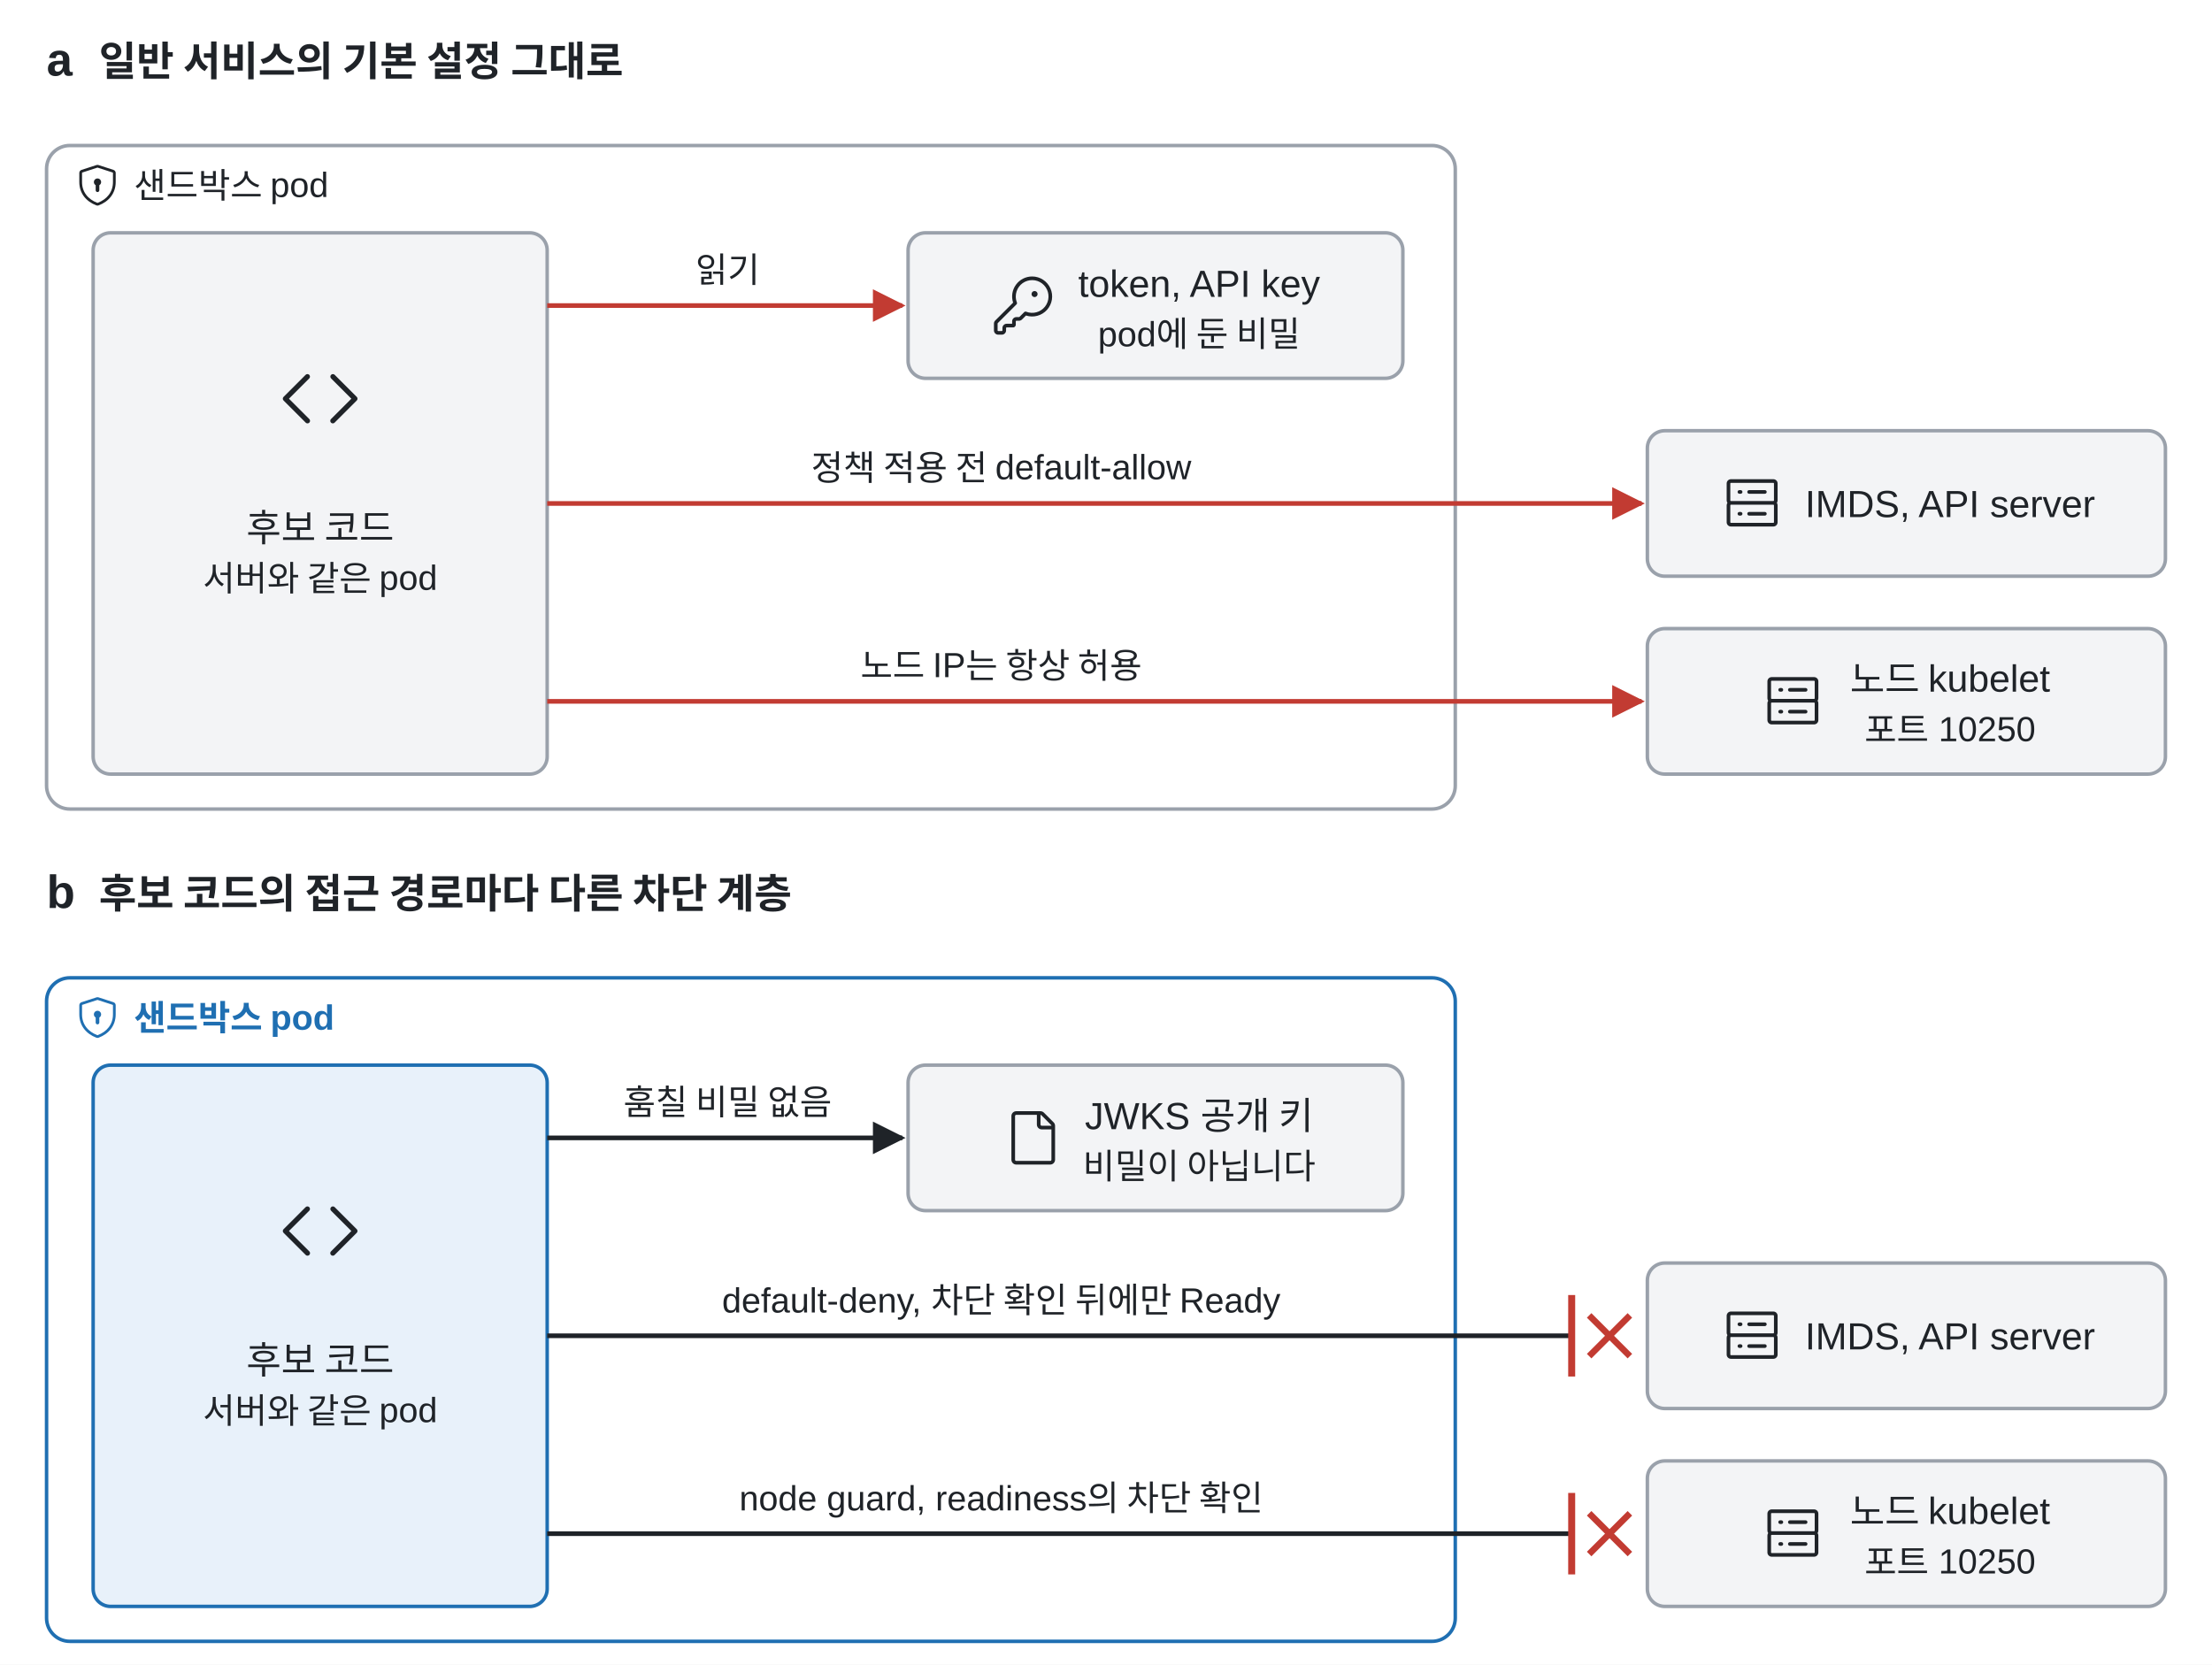
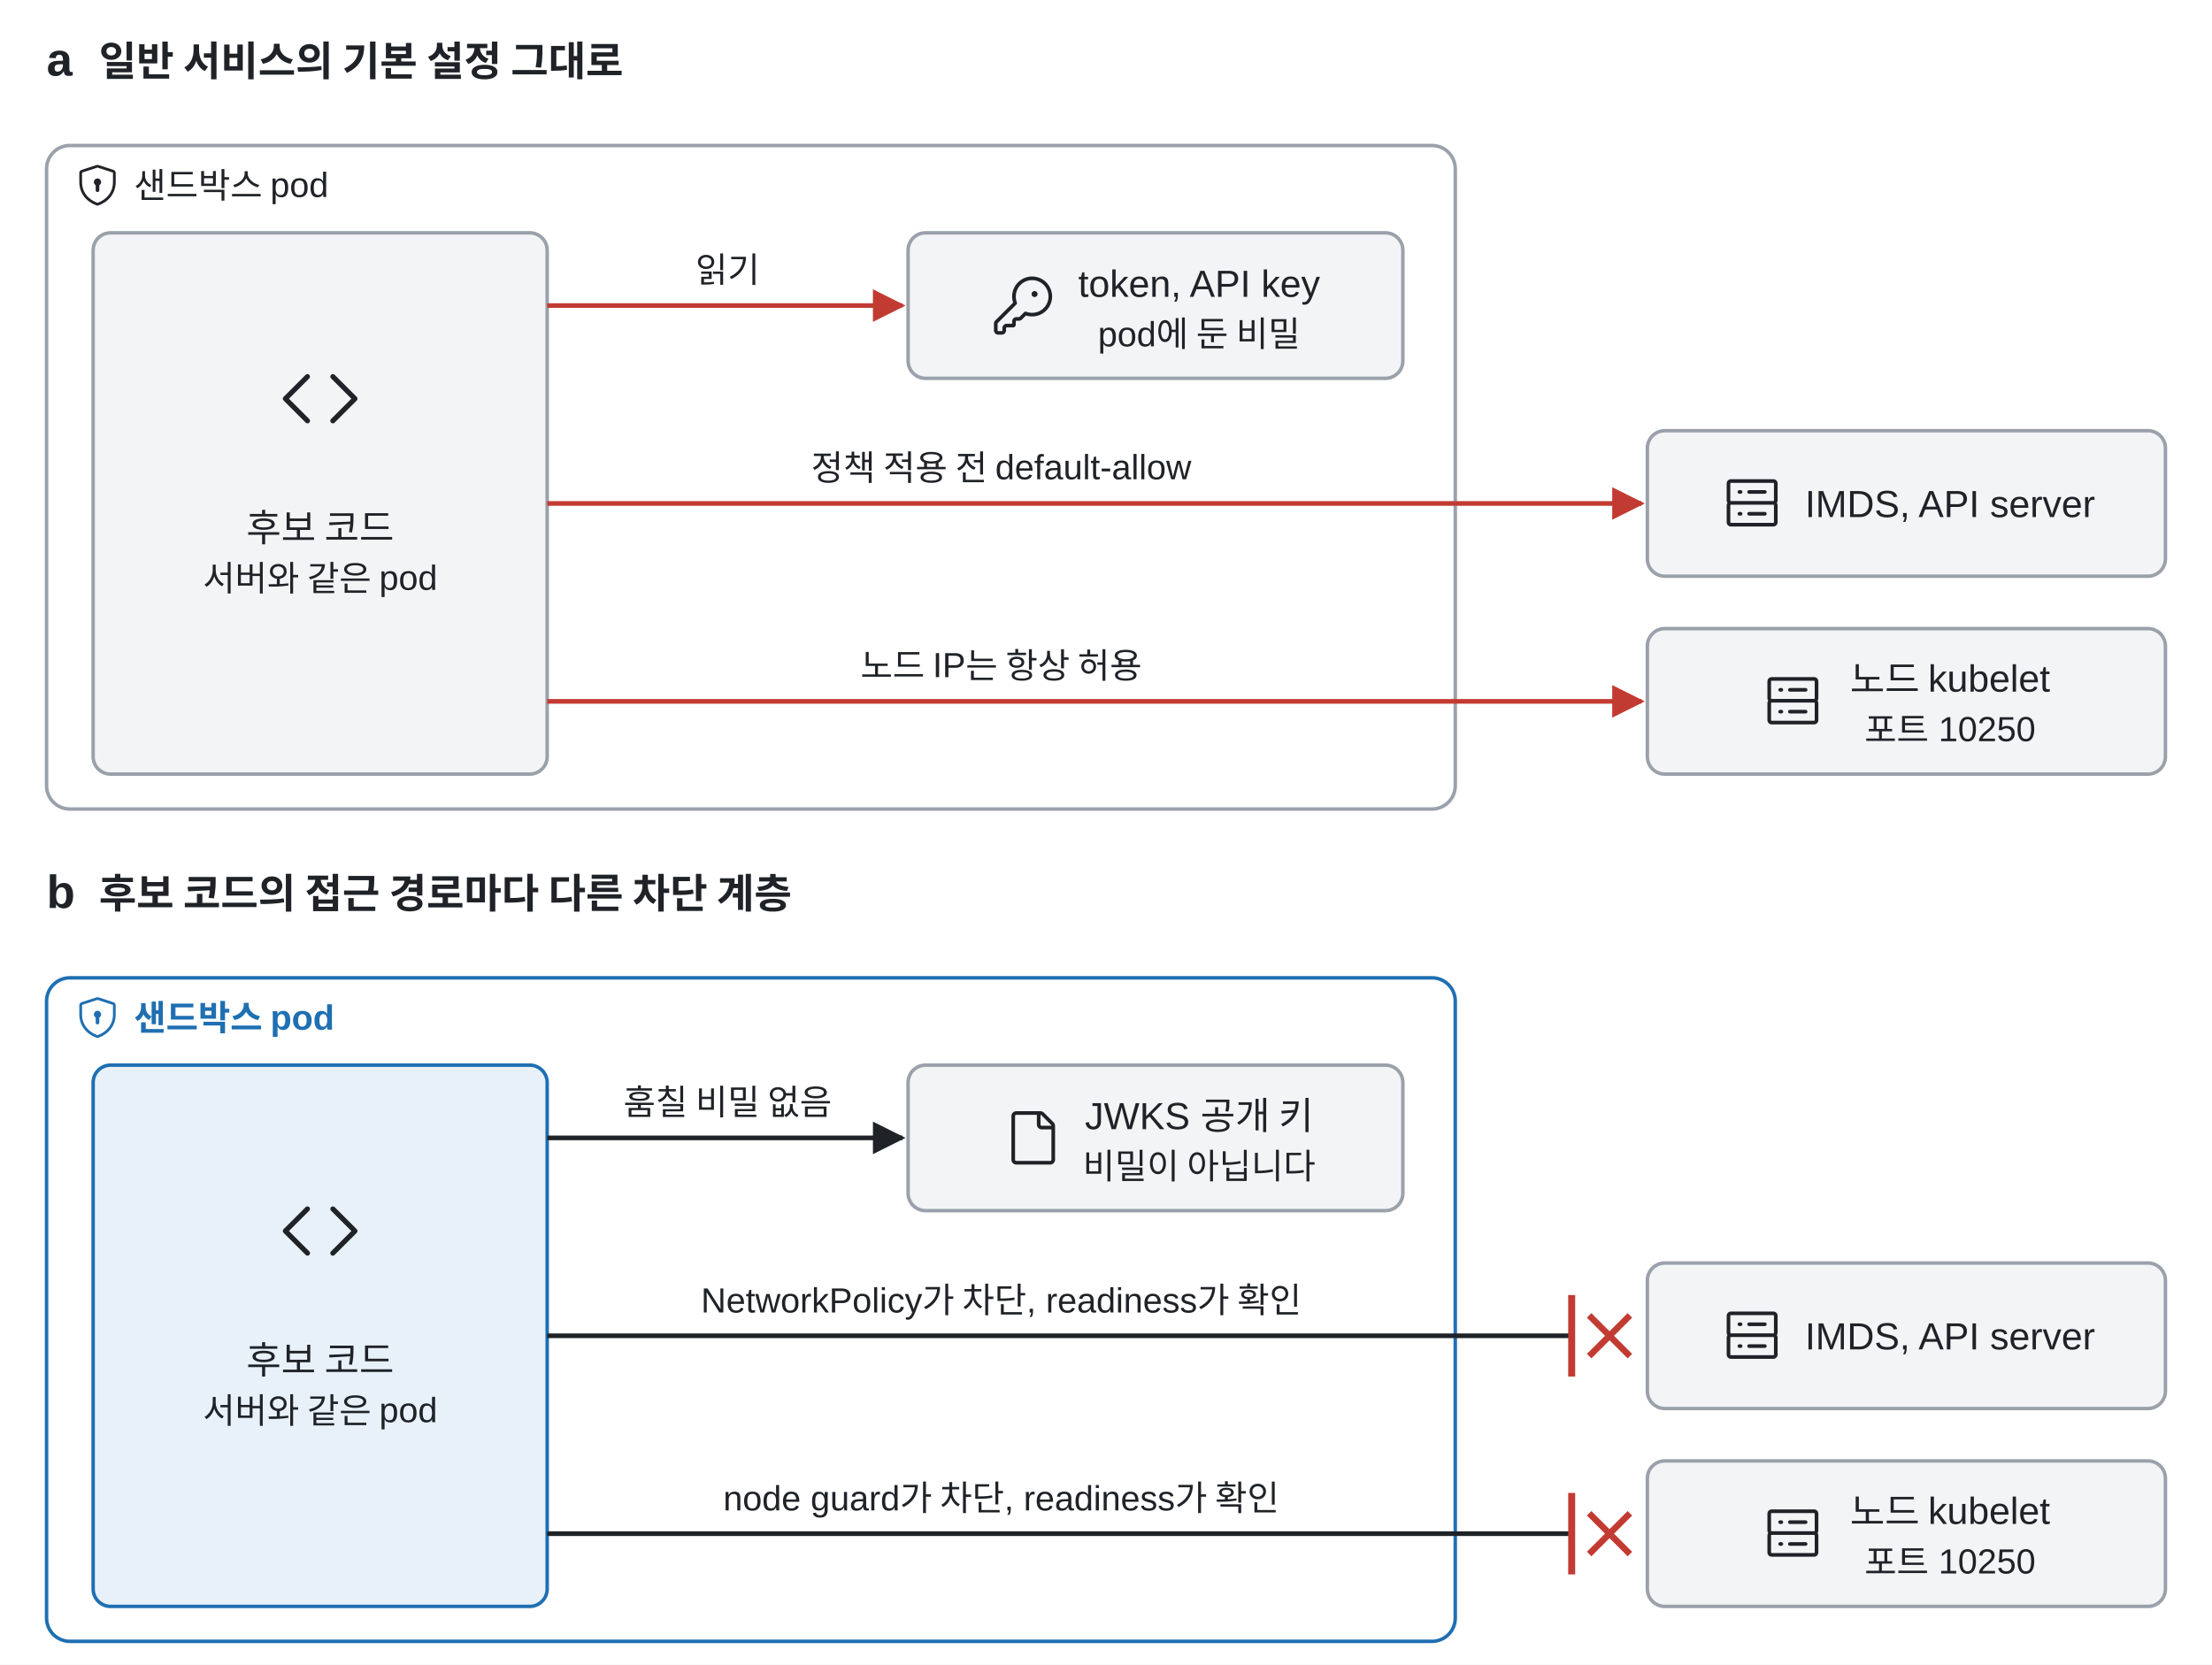
<svg xmlns="http://www.w3.org/2000/svg" width="760px" height="572px" viewBox="0 0 760 572" font-family="Pretendard, 'Apple SD Gothic Neo', 'Noto Sans KR', 'Malgun Gothic', Arial, sans-serif">
  <defs>
    <marker id="head-ink" viewBox="0 0 10 10" refX="9" refY="5" markerWidth="7" markerHeight="7" orient="auto-start-reverse">
      <path d="M0,0 L10,5 L0,10 z" fill="#1F2328" />
    </marker>
    <marker id="head-red" viewBox="0 0 10 10" refX="9" refY="5" markerWidth="7" markerHeight="7" orient="auto-start-reverse">
      <path d="M0,0 L10,5 L0,10 z" fill="#C23B32" />
    </marker>
    <marker id="head-accent" viewBox="0 0 10 10" refX="9" refY="5" markerWidth="7" markerHeight="7" orient="auto-start-reverse">
      <path d="M0,0 L10,5 L0,10 z" fill="#1F6FB2" />
    </marker>
    <marker id="head-muted" viewBox="0 0 10 10" refX="9" refY="5" markerWidth="7" markerHeight="7" orient="auto-start-reverse">
      <path d="M0,0 L10,5 L0,10 z" fill="#9AA1AB" />
    </marker>
  </defs>
  <rect width="100%" height="100%" fill="#FFFFFF" />
  <text x="16" y="26" font-size="16" font-weight="600" fill="#1F2328" text-anchor="start">a</text>
  <text x="34" y="26" font-size="14" font-weight="600" fill="#1F2328" text-anchor="start">일반 서비스의 기본 설정 그대로</text>
  <rect x="16" y="50" width="484" height="228" rx="8" fill="none" stroke="#9AA1AB" stroke-width="1.2" />
  <g transform="translate(26,56) scale(0.625)" fill="#1F2328">
    <path d="M11.46 1.137a1.75 1.75 0 0 1 1.08 0l8.25 2.675A1.75 1.75 0 0 1 22 5.476V10.5c0 6.19-3.77 10.705-9.401 12.83a1.7 1.7 0 0 1-1.198 0C5.771 21.204 2 16.69 2 10.5V5.476c0-.76.49-1.43 1.21-1.664Zm.617 1.426a.25.25 0 0 0-.154 0L3.673 5.24a.25.25 0 0 0-.173.237V10.5c0 5.461 3.28 9.483 8.43 11.426a.2.2 0 0 0 .14 0c5.15-1.943 8.43-5.965 8.43-11.426V5.476a.25.25 0 0 0-.173-.237ZM13 12.232V15a1 1 0 0 1-2 0v-2.768a2 2 0 1 1 2 0" />
  </g>
  <text x="46" y="68" font-size="12" fill="#1F2328" text-anchor="start">샌드박스 pod</text>
  <g id="n:code-a">
    <rect x="32" y="80" width="156" height="186" rx="6" fill="#F3F4F6" stroke="#9AA1AB" stroke-width="1.2" />
  </g>
  <g transform="translate(96.0,123.0) scale(1.166667)" fill="#1F2328">
    <path d="M15.22 4.97a.75.75 0 0 1 1.06 0l6.5 6.5a.75.75 0 0 1 0 1.06l-6.5 6.5a.749.749 0 0 1-1.275-.326.75.75 0 0 1 .215-.734L21.19 12l-5.97-5.97a.75.75 0 0 1 0-1.06m-6.44 0a.75.75 0 0 1 0 1.06L2.81 12l5.97 5.97a.749.749 0 0 1-.326 1.275.75.75 0 0 1-.734-.215l-6.5-6.5a.75.75 0 0 1 0-1.06l6.5-6.5a.75.75 0 0 1 1.06 0" />
  </g>
  <text x="110.0" y="186.0" font-size="13" fill="#1F2328" text-anchor="middle">후보 코드</text>
  <text x="110.0" y="203.0" font-size="12" fill="#1F2328" text-anchor="middle">서버와 같은 pod</text>
  <g id="n:secret-a">
    <rect x="312" y="80" width="170" height="50" rx="6" fill="#F3F4F6" stroke="#9AA1AB" stroke-width="1.2" />
  </g>
  <g transform="translate(341.5,95.0) scale(0.8333333)" fill="#1F2328">
    <path d="M16.75 8.5a1.25 1.25 0 1 0 0-2.5 1.25 1.25 0 0 0 0 2.5" />
    <path d="M15.75 0a8.25 8.25 0 1 1-2.541 16.101l-1.636 1.636a1.74 1.74 0 0 1-1.237.513H9.25a.25.25 0 0 0-.25.25v1.448a.88.88 0 0 1-.256.619l-.214.213a.75.75 0 0 1-.545.22H5.25a.25.25 0 0 0-.25.25v1A1.75 1.75 0 0 1 3.25 24h-1.5A1.75 1.75 0 0 1 0 22.25v-2.836c0-.464.185-.908.513-1.236l7.386-7.388A8.25 8.25 0 0 1 15.75 0M9 8.25a6.7 6.7 0 0 0 .463 2.462.75.75 0 0 1-.168.804l-7.722 7.721a.25.25 0 0 0-.073.177v2.836c0 .138.112.25.25.25h1.5a.25.25 0 0 0 .25-.25v-1c0-.966.784-1.75 1.75-1.75H7.5v-1c0-.966.784-1.75 1.75-1.75h1.086a.25.25 0 0 0 .177-.073l1.971-1.972a.75.75 0 0 1 .804-.168A6.75 6.75 0 1 0 9 8.25" />
  </g>
  <text x="412.0" y="102.0" font-size="13" fill="#1F2328" text-anchor="middle">token, API key</text>
  <text x="412.0" y="119.0" font-size="12" fill="#1F2328" text-anchor="middle">pod에 둔 비밀</text>
  <g id="n:imds-a">
    <rect x="566" y="148" width="178" height="50" rx="6" fill="#F3F4F6" stroke="#9AA1AB" stroke-width="1.2" />
  </g>
  <g transform="translate(592.0,163.0) scale(0.8333333)" fill="#1F2328">
    <path d="M10.75 6.5a.75.75 0 0 0 0 1.5h6.5a.75.75 0 0 0 0-1.5zM6 7.25a.75.75 0 0 1 .75-.75h.5a.75.75 0 0 1 0 1.5h-.5A.75.75 0 0 1 6 7.25m4 9a.75.75 0 0 1 .75-.75h6.5a.75.75 0 0 1 0 1.5h-6.5a.75.75 0 0 1-.75-.75m-3.25-.75a.75.75 0 0 0 0 1.5h.5a.75.75 0 0 0 0-1.5z" />
    <path d="M3.25 2h17.5c.966 0 1.75.784 1.75 1.75v7c0 .372-.116.716-.314 1 .198.284.314.628.314 1v7a1.75 1.75 0 0 1-1.75 1.75H3.25a1.75 1.75 0 0 1-1.75-1.75v-7c0-.358.109-.707.314-1a1.74 1.74 0 0 1-.314-1v-7C1.5 2.784 2.284 2 3.25 2m0 10.5a.25.25 0 0 0-.25.25v7c0 .138.112.25.25.25h17.5a.25.25 0 0 0 .25-.25v-7a.25.25 0 0 0-.25-.25Zm0-1.5h17.5a.25.25 0 0 0 .25-.25v-7a.25.25 0 0 0-.25-.25H3.25a.25.25 0 0 0-.25.25v7c0 .138.112.25.25.25" />
  </g>
  <text x="670.0" y="177.68" font-size="13" fill="#1F2328" text-anchor="middle">IMDS, API server</text>
  <g id="n:kubelet-a">
    <rect x="566" y="216" width="178" height="50" rx="6" fill="#F3F4F6" stroke="#9AA1AB" stroke-width="1.2" />
  </g>
  <g transform="translate(606.0,231.0) scale(0.8333333)" fill="#1F2328">
    <path d="M10.75 6.5a.75.75 0 0 0 0 1.5h6.5a.75.75 0 0 0 0-1.5zM6 7.25a.75.75 0 0 1 .75-.75h.5a.75.75 0 0 1 0 1.5h-.5A.75.75 0 0 1 6 7.25m4 9a.75.75 0 0 1 .75-.75h6.5a.75.75 0 0 1 0 1.5h-6.5a.75.75 0 0 1-.75-.75m-3.25-.75a.75.75 0 0 0 0 1.5h.5a.75.75 0 0 0 0-1.5z" />
    <path d="M3.25 2h17.5c.966 0 1.75.784 1.75 1.75v7c0 .372-.116.716-.314 1 .198.284.314.628.314 1v7a1.75 1.75 0 0 1-1.75 1.75H3.25a1.75 1.75 0 0 1-1.75-1.75v-7c0-.358.109-.707.314-1a1.74 1.74 0 0 1-.314-1v-7C1.5 2.784 2.284 2 3.25 2m0 10.5a.25.25 0 0 0-.25.25v7c0 .138.112.25.25.25h17.5a.25.25 0 0 0 .25-.25v-7a.25.25 0 0 0-.25-.25Zm0-1.5h17.5a.25.25 0 0 0 .25-.25v-7a.25.25 0 0 0-.25-.25H3.25a.25.25 0 0 0-.25.25v7c0 .138.112.25.25.25" />
  </g>
  <text x="670.0" y="238.0" font-size="13" fill="#1F2328" text-anchor="middle">노드 kubelet</text>
  <text x="670.0" y="255.0" font-size="12" fill="#1F2328" text-anchor="middle">포트 10250</text>
  <path d="M188,105 L310,105" fill="none" stroke="#C23B32" stroke-width="1.6" marker-end="url(#head-red)" />
  <text x="250.0" y="97" font-size="12" fill="#1F2328" text-anchor="middle">읽기</text>
  <path d="M188,173 L564,173" fill="none" stroke="#C23B32" stroke-width="1.6" marker-end="url(#head-red)" />
  <text x="344.0" y="165" font-size="12" fill="#1F2328" text-anchor="middle">정책 적용 전 default-allow</text>
  <path d="M188,241 L564,241" fill="none" stroke="#C23B32" stroke-width="1.6" marker-end="url(#head-red)" />
  <text x="344.0" y="233" font-size="12" fill="#1F2328" text-anchor="middle">노드 IP는 항상 허용</text>
  <text x="16" y="312" font-size="16" font-weight="600" fill="#1F2328" text-anchor="start">b</text>
  <text x="34" y="312" font-size="14" font-weight="600" fill="#1F2328" text-anchor="start">후보 코드의 접근 경로마다 다른 차단 계층</text>
  <rect x="16" y="336" width="484" height="228" rx="8" fill="none" stroke="#1F6FB2" stroke-width="1.2" />
  <g transform="translate(26,342) scale(0.625)" fill="#1F6FB2">
    <path d="M11.46 1.137a1.75 1.75 0 0 1 1.08 0l8.25 2.675A1.75 1.75 0 0 1 22 5.476V10.5c0 6.19-3.77 10.705-9.401 12.83a1.7 1.7 0 0 1-1.198 0C5.771 21.204 2 16.69 2 10.5V5.476c0-.76.49-1.43 1.21-1.664Zm.617 1.426a.25.25 0 0 0-.154 0L3.673 5.24a.25.25 0 0 0-.173.237V10.5c0 5.461 3.28 9.483 8.43 11.426a.2.2 0 0 0 .14 0c5.15-1.943 8.43-5.965 8.43-11.426V5.476a.25.25 0 0 0-.173-.237ZM13 12.232V15a1 1 0 0 1-2 0v-2.768a2 2 0 1 1 2 0" />
  </g>
  <text x="46" y="354" font-size="12" font-weight="600" fill="#1F6FB2" text-anchor="start">샌드박스 pod</text>
  <g id="n:code-b">
    <rect x="32" y="366" width="156" height="186" rx="6" fill="#E8F1FA" stroke="#1F6FB2" stroke-width="1.2" />
  </g>
  <g transform="translate(96.0,409.0) scale(1.166667)" fill="#1F2328">
    <path d="M15.22 4.97a.75.75 0 0 1 1.06 0l6.5 6.5a.75.75 0 0 1 0 1.06l-6.5 6.5a.749.749 0 0 1-1.275-.326.75.75 0 0 1 .215-.734L21.19 12l-5.97-5.97a.75.75 0 0 1 0-1.06m-6.44 0a.75.75 0 0 1 0 1.06L2.81 12l5.97 5.97a.749.749 0 0 1-.326 1.275.75.75 0 0 1-.734-.215l-6.5-6.5a.75.75 0 0 1 0-1.06l6.5-6.5a.75.75 0 0 1 1.06 0" />
  </g>
  <text x="110.0" y="472.0" font-size="13" fill="#1F2328" text-anchor="middle">후보 코드</text>
  <text x="110.0" y="489.0" font-size="12" fill="#1F2328" text-anchor="middle">서버와 같은 pod</text>
  <g id="n:secret-b">
    <rect x="312" y="366" width="170" height="50" rx="6" fill="#F3F4F6" stroke="#9AA1AB" stroke-width="1.2" />
  </g>
  <g transform="translate(345.0,381.0) scale(0.8333333)" fill="#1F2328">
    <path d="M3 3a2 2 0 0 1 2-2h9.982a2 2 0 0 1 1.414.586l4.018 4.018A2 2 0 0 1 21 7.018V21a2 2 0 0 1-2 2H5a2 2 0 0 1-2-2Zm2-.5a.5.5 0 0 0-.5.5v18a.5.5 0 0 0 .5.5h14a.5.5 0 0 0 .5-.5V8.5h-4a2 2 0 0 1-2-2v-4Zm10 0v4a.5.5 0 0 0 .5.5h4a.5.5 0 0 0-.146-.336l-4.018-4.018A.5.5 0 0 0 15 2.5" />
  </g>
  <text x="412.0" y="388.0" font-size="13" fill="#1F2328" text-anchor="middle">JWKS 공개 키</text>
  <text x="412.0" y="405.0" font-size="12" fill="#1F2328" text-anchor="middle">비밀이 아닙니다</text>
  <g id="n:imds-b">
    <rect x="566" y="434" width="178" height="50" rx="6" fill="#F3F4F6" stroke="#9AA1AB" stroke-width="1.2" />
  </g>
  <g transform="translate(592.0,449.0) scale(0.8333333)" fill="#1F2328">
    <path d="M10.75 6.5a.75.75 0 0 0 0 1.5h6.5a.75.75 0 0 0 0-1.5zM6 7.25a.75.75 0 0 1 .75-.75h.5a.75.75 0 0 1 0 1.5h-.5A.75.75 0 0 1 6 7.25m4 9a.75.75 0 0 1 .75-.75h6.5a.75.75 0 0 1 0 1.5h-6.5a.75.75 0 0 1-.75-.75m-3.25-.75a.75.75 0 0 0 0 1.5h.5a.75.75 0 0 0 0-1.5z" />
    <path d="M3.25 2h17.5c.966 0 1.75.784 1.75 1.75v7c0 .372-.116.716-.314 1 .198.284.314.628.314 1v7a1.75 1.75 0 0 1-1.75 1.75H3.25a1.75 1.75 0 0 1-1.75-1.75v-7c0-.358.109-.707.314-1a1.74 1.74 0 0 1-.314-1v-7C1.5 2.784 2.284 2 3.25 2m0 10.5a.25.25 0 0 0-.25.25v7c0 .138.112.25.25.25h17.5a.25.25 0 0 0 .25-.25v-7a.25.25 0 0 0-.25-.25Zm0-1.5h17.5a.25.25 0 0 0 .25-.25v-7a.25.25 0 0 0-.25-.25H3.25a.25.25 0 0 0-.25.25v7c0 .138.112.25.25.25" />
  </g>
  <text x="670.0" y="463.68" font-size="13" fill="#1F2328" text-anchor="middle">IMDS, API server</text>
  <g id="n:kubelet-b">
    <rect x="566" y="502" width="178" height="50" rx="6" fill="#F3F4F6" stroke="#9AA1AB" stroke-width="1.2" />
  </g>
  <g transform="translate(606.0,517.0) scale(0.8333333)" fill="#1F2328">
    <path d="M10.75 6.5a.75.75 0 0 0 0 1.5h6.5a.75.75 0 0 0 0-1.5zM6 7.25a.75.75 0 0 1 .75-.75h.5a.75.75 0 0 1 0 1.5h-.5A.75.75 0 0 1 6 7.25m4 9a.75.75 0 0 1 .75-.75h6.5a.75.75 0 0 1 0 1.5h-6.5a.75.75 0 0 1-.75-.75m-3.25-.75a.75.75 0 0 0 0 1.5h.5a.75.75 0 0 0 0-1.5z" />
    <path d="M3.25 2h17.5c.966 0 1.75.784 1.75 1.75v7c0 .372-.116.716-.314 1 .198.284.314.628.314 1v7a1.75 1.75 0 0 1-1.75 1.75H3.25a1.75 1.75 0 0 1-1.75-1.75v-7c0-.358.109-.707.314-1a1.74 1.74 0 0 1-.314-1v-7C1.5 2.784 2.284 2 3.25 2m0 10.5a.25.25 0 0 0-.25.25v7c0 .138.112.25.25.25h17.5a.25.25 0 0 0 .25-.25v-7a.25.25 0 0 0-.25-.25Zm0-1.5h17.5a.25.25 0 0 0 .25-.25v-7a.25.25 0 0 0-.25-.25H3.25a.25.25 0 0 0-.25.25v7c0 .138.112.25.25.25" />
  </g>
  <text x="670.0" y="524.0" font-size="13" fill="#1F2328" text-anchor="middle">노드 kubelet</text>
  <text x="670.0" y="541.0" font-size="12" fill="#1F2328" text-anchor="middle">포트 10250</text>
  <path d="M188,391 L310,391" fill="none" stroke="#1F2328" stroke-width="1.6" marker-end="url(#head-ink)" />
  <text x="250.0" y="383" font-size="12" fill="#1F2328" text-anchor="middle">훔칠 비밀 없음</text>
  <path d="M188,459 L540,459" fill="none" stroke="#1F2328" stroke-width="1.6" />
  <path d="M540,445 L540,473" fill="none" stroke="#C23B32" stroke-width="2.4" />
  <path d="M546,452 L560,466" fill="none" stroke="#C23B32" stroke-width="2.2" />
  <path d="M546,466 L560,452" fill="none" stroke="#C23B32" stroke-width="2.2" />
-   <text x="344.0" y="451" font-size="12" fill="#1F2328" text-anchor="middle">default-deny, 차단 확인 뒤에만 Ready</text>
+   <text x="344.0" y="451" font-size="12" fill="#1F2328" text-anchor="middle">NetworkPolicy가 차단, readiness가 확인</text>
  <path d="M188,527 L540,527" fill="none" stroke="#1F2328" stroke-width="1.6" />
  <path d="M540,513 L540,541" fill="none" stroke="#C23B32" stroke-width="2.4" />
  <path d="M546,520 L560,534" fill="none" stroke="#C23B32" stroke-width="2.2" />
  <path d="M546,534 L560,520" fill="none" stroke="#C23B32" stroke-width="2.2" />
-   <text x="344.0" y="519" font-size="12" fill="#1F2328" text-anchor="middle">node guard, readiness의 차단 확인</text>
+   <text x="344.0" y="519" font-size="12" fill="#1F2328" text-anchor="middle">node guard가 차단, readiness가 확인</text>
</svg>
